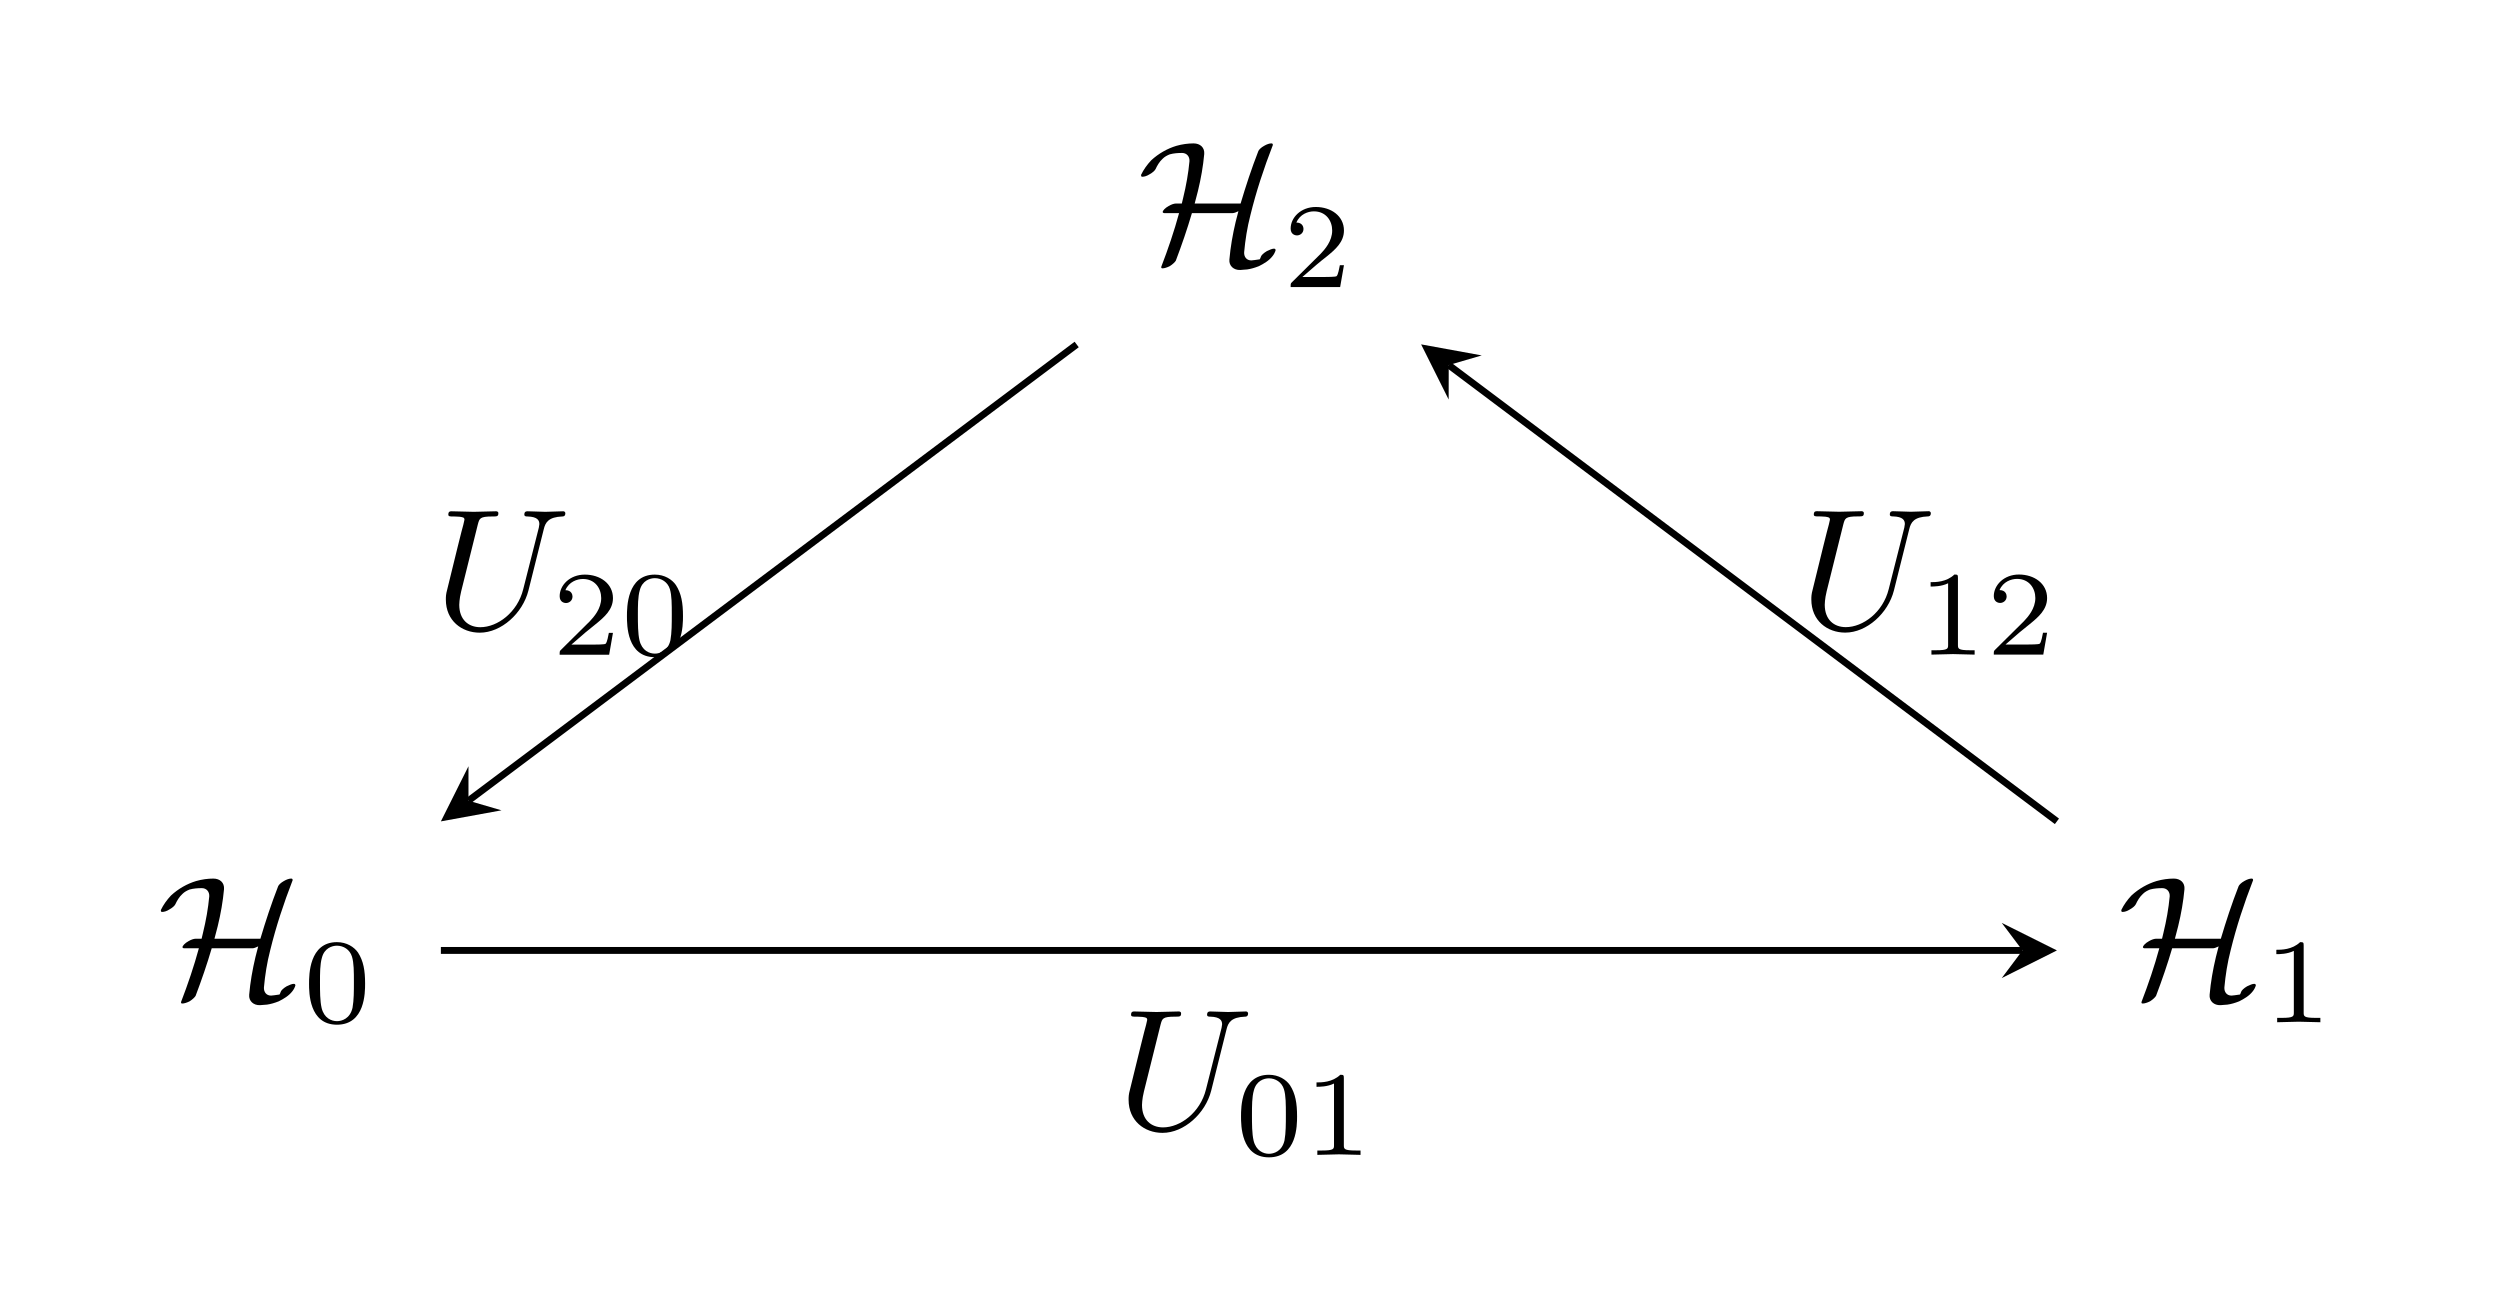
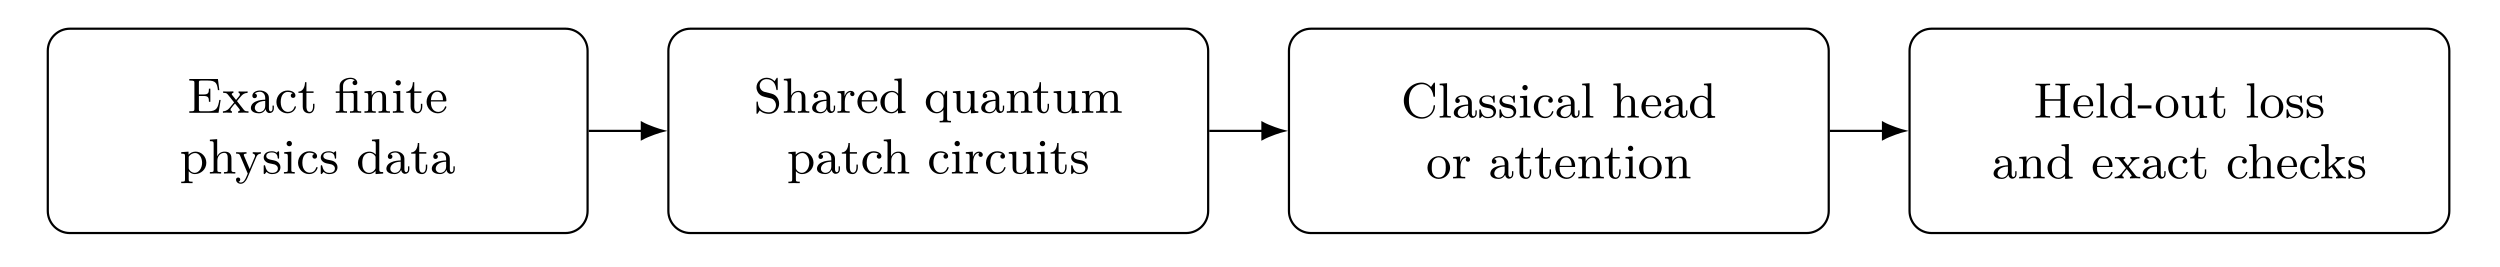
- <svg xmlns="http://www.w3.org/2000/svg" xmlns:xlink="http://www.w3.org/1999/xlink" width="142.872" height="75.096" viewBox="0 0 142.872 75.096">
+ <svg xmlns="http://www.w3.org/2000/svg" xmlns:xlink="http://www.w3.org/1999/xlink" width="443.475" height="47.212" viewBox="0 0 443.475 47.212">
  <defs>
    <g>
      <g id="glyph-0-0">
-         <path d="M 7.891 -0.625 C 7.891 -0.688 7.859 -0.719 7.797 -0.719 C 7.703 -0.719 7.547 -0.656 7.391 -0.578 C 7.203 -0.469 7.062 -0.328 7.047 -0.25 C 7.031 -0.203 7.016 -0.156 6.984 -0.109 C 6.719 -0.062 6.609 -0.062 6.5 -0.047 C 6.234 -0.047 6.078 -0.25 6.094 -0.516 C 6.156 -1.203 6.266 -1.922 6.453 -2.641 C 6.781 -3.984 7.219 -5.312 7.734 -6.641 C 7.734 -6.719 7.703 -6.734 7.641 -6.734 C 7.547 -6.734 7.391 -6.688 7.234 -6.594 C 7.062 -6.5 6.938 -6.375 6.906 -6.297 C 6.516 -5.297 6.188 -4.297 5.891 -3.297 L 3.266 -3.297 L 3.453 -4.016 C 3.625 -4.719 3.75 -5.438 3.812 -6.125 C 3.844 -6.5 3.578 -6.734 3.203 -6.734 C 2.891 -6.734 2.547 -6.688 2.219 -6.594 C 1.703 -6.438 1.203 -6.156 0.781 -5.766 C 0.547 -5.516 0.344 -5.234 0.203 -4.938 C 0.203 -4.844 0.219 -4.828 0.281 -4.828 C 0.391 -4.828 0.547 -4.875 0.688 -4.969 C 0.859 -5.062 0.984 -5.172 1.031 -5.266 C 1.125 -5.469 1.25 -5.688 1.438 -5.859 C 1.547 -5.969 1.688 -6.047 1.844 -6.109 C 2.078 -6.172 2.312 -6.188 2.547 -6.188 C 2.812 -6.188 2.984 -5.984 2.969 -5.719 C 2.906 -5.031 2.781 -4.328 2.609 -3.625 L 2.531 -3.297 L 2.188 -3.297 C 2.094 -3.297 1.938 -3.25 1.781 -3.156 C 1.578 -3.047 1.438 -2.891 1.438 -2.812 C 1.438 -2.781 1.484 -2.75 1.531 -2.75 L 2.375 -2.75 C 2.094 -1.719 1.75 -0.703 1.359 0.312 C 1.344 0.391 1.375 0.406 1.438 0.406 C 1.531 0.406 1.688 0.359 1.844 0.281 C 2.016 0.172 2.141 0.047 2.188 -0.031 C 2.531 -0.938 2.844 -1.844 3.109 -2.75 L 5.438 -2.75 C 5.516 -2.75 5.641 -2.797 5.766 -2.859 L 5.609 -2.25 C 5.438 -1.531 5.312 -0.812 5.25 -0.094 C 5.219 0.266 5.5 0.516 5.875 0.5 C 6 0.5 6.125 0.469 6.266 0.469 C 6.484 0.438 6.703 0.375 6.938 0.281 C 7.219 0.141 7.516 -0.031 7.719 -0.297 C 7.797 -0.391 7.859 -0.516 7.891 -0.625 Z M 7.891 -0.625 " />
-       </g>
-       <g id="glyph-1-0">
-         <path d="M 3.562 -2.203 C 3.562 -2.953 3.469 -3.5 3.156 -3.984 C 2.938 -4.297 2.516 -4.578 1.953 -4.578 C 0.359 -4.578 0.359 -2.688 0.359 -2.203 C 0.359 -1.703 0.359 0.141 1.953 0.141 C 3.562 0.141 3.562 -1.703 3.562 -2.203 Z M 2.922 -2.281 C 2.922 -1.781 2.922 -1.266 2.844 -0.828 C 2.703 -0.203 2.234 -0.062 1.953 -0.062 C 1.641 -0.062 1.219 -0.234 1.078 -0.812 C 0.984 -1.219 0.984 -1.781 0.984 -2.281 C 0.984 -2.797 0.984 -3.312 1.094 -3.688 C 1.234 -4.234 1.672 -4.375 1.953 -4.375 C 2.328 -4.375 2.688 -4.156 2.812 -3.75 C 2.922 -3.391 2.922 -2.891 2.922 -2.281 Z M 2.922 -2.281 " />
-       </g>
-       <g id="glyph-1-1">
-         <path d="M 3.266 0 L 3.266 -0.25 L 3 -0.25 C 2.312 -0.25 2.312 -0.344 2.312 -0.562 L 2.312 -4.375 C 2.312 -4.562 2.297 -4.578 2.109 -4.578 C 1.656 -4.141 1.031 -4.141 0.75 -4.141 L 0.75 -3.891 C 0.922 -3.891 1.375 -3.891 1.75 -4.078 L 1.75 -0.562 C 1.75 -0.344 1.75 -0.25 1.062 -0.25 L 0.797 -0.25 L 0.797 0 L 2.031 -0.031 Z M 3.266 0 " />
-       </g>
-       <g id="glyph-1-2">
-         <path d="M 3.484 -1.25 L 3.25 -1.25 C 3.219 -1.109 3.156 -0.703 3.062 -0.625 C 3.016 -0.578 2.484 -0.578 2.391 -0.578 L 1.109 -0.578 C 1.844 -1.219 2.078 -1.422 2.5 -1.75 C 3 -2.156 3.484 -2.578 3.484 -3.234 C 3.484 -4.062 2.75 -4.578 1.875 -4.578 C 1.016 -4.578 0.438 -3.969 0.438 -3.344 C 0.438 -2.984 0.734 -2.953 0.797 -2.953 C 0.969 -2.953 1.172 -3.078 1.172 -3.328 C 1.172 -3.438 1.109 -3.688 0.766 -3.688 C 0.969 -4.172 1.438 -4.328 1.766 -4.328 C 2.453 -4.328 2.812 -3.797 2.812 -3.234 C 2.812 -2.625 2.391 -2.156 2.156 -1.906 L 0.5 -0.266 C 0.438 -0.203 0.438 -0.188 0.438 0 L 3.266 0 Z M 3.484 -1.25 " />
-       </g>
-       <g id="glyph-2-0">
-         <path d="M 7.484 -6.609 C 7.484 -6.609 7.484 -6.719 7.359 -6.719 C 7.031 -6.719 6.688 -6.688 6.344 -6.688 C 6.016 -6.688 5.656 -6.719 5.328 -6.719 C 5.266 -6.719 5.141 -6.719 5.141 -6.531 C 5.141 -6.422 5.25 -6.422 5.328 -6.422 C 5.891 -6.406 6 -6.203 6 -5.984 C 6 -5.953 5.969 -5.812 5.969 -5.781 L 5.078 -2.266 C 4.75 -0.938 3.609 -0.094 2.625 -0.094 C 1.953 -0.094 1.422 -0.516 1.422 -1.375 C 1.422 -1.375 1.422 -1.703 1.531 -2.141 L 2.484 -5.969 C 2.578 -6.312 2.594 -6.422 3.312 -6.422 C 3.578 -6.422 3.656 -6.422 3.656 -6.609 C 3.656 -6.719 3.547 -6.719 3.516 -6.719 L 2.25 -6.688 L 0.984 -6.719 C 0.906 -6.719 0.797 -6.719 0.797 -6.531 C 0.797 -6.422 0.891 -6.422 1.078 -6.422 C 1.078 -6.422 1.281 -6.422 1.453 -6.406 C 1.625 -6.375 1.719 -6.375 1.719 -6.234 C 1.719 -6.188 1.609 -5.766 1.547 -5.547 L 1.328 -4.672 L 0.734 -2.25 C 0.656 -1.969 0.656 -1.828 0.656 -1.672 C 0.656 -0.469 1.562 0.219 2.594 0.219 C 3.828 0.219 5.047 -0.891 5.375 -2.188 L 6.25 -5.688 C 6.344 -6.094 6.531 -6.391 7.312 -6.422 C 7.359 -6.422 7.484 -6.422 7.484 -6.609 Z M 7.484 -6.609 " />
+         <path d="M 5.891 -2.281 L 5.656 -2.281 C 5.422 -0.906 5.203 -0.266 3.688 -0.266 L 2.453 -0.266 C 2.047 -0.266 2.031 -0.328 2.031 -0.641 L 2.031 -2.984 L 2.844 -2.984 C 3.703 -2.984 3.812 -2.703 3.812 -1.953 L 4.062 -1.953 L 4.062 -4.281 L 3.812 -4.281 C 3.812 -3.531 3.703 -3.25 2.844 -3.25 L 2.031 -3.25 L 2.031 -5.359 C 2.031 -5.656 2.047 -5.719 2.453 -5.719 L 3.641 -5.719 C 5.016 -5.719 5.266 -5.25 5.406 -4.016 L 5.656 -4.016 L 5.406 -6 L 0.328 -6 L 0.328 -5.719 L 0.531 -5.719 C 1.219 -5.719 1.234 -5.625 1.234 -5.297 L 1.234 -0.703 C 1.234 -0.375 1.219 -0.266 0.531 -0.266 L 0.328 -0.266 L 0.328 0 L 5.516 0 Z M 5.891 -2.281 " />
+       </g>
+       <g id="glyph-0-1">
+         <path d="M 4.656 0 L 4.656 -0.266 C 4.297 -0.266 4.031 -0.266 3.844 -0.516 L 2.688 -1.984 C 2.625 -2.062 2.625 -2.078 2.625 -2.078 C 2.625 -2.078 3.312 -2.938 3.391 -3 C 3.656 -3.297 3.953 -3.516 4.5 -3.531 L 4.5 -3.797 C 4.234 -3.766 4 -3.766 3.75 -3.766 C 3.406 -3.766 3.25 -3.766 2.906 -3.797 L 2.906 -3.531 C 3.031 -3.5 3.141 -3.438 3.141 -3.266 C 3.141 -3.125 3.062 -3.016 3.016 -2.969 L 2.453 -2.281 L 1.766 -3.141 C 1.703 -3.219 1.688 -3.25 1.688 -3.297 C 1.688 -3.406 1.781 -3.516 1.984 -3.531 L 1.984 -3.797 C 1.656 -3.781 1.422 -3.766 1.031 -3.766 C 1.031 -3.766 0.516 -3.766 0.172 -3.797 L 0.172 -3.531 C 0.781 -3.531 0.797 -3.5 1.203 -2.984 L 2.109 -1.844 L 1.25 -0.812 C 0.812 -0.297 0.312 -0.266 0.125 -0.266 L 0.125 0 C 0.375 -0.031 0.609 -0.031 0.875 -0.031 C 1.156 -0.031 1.438 -0.016 1.719 0 L 1.719 -0.266 C 1.5 -0.297 1.469 -0.453 1.469 -0.531 C 1.469 -0.562 1.469 -0.688 1.609 -0.844 C 1.812 -1.125 2.047 -1.391 2.266 -1.641 L 2.969 -0.766 C 3.125 -0.562 3.125 -0.547 3.125 -0.5 C 3.125 -0.391 3.047 -0.281 2.828 -0.266 L 2.828 0 C 3.203 -0.016 3.406 -0.031 3.797 -0.031 C 3.797 -0.031 4.312 -0.031 4.656 0 Z M 4.656 0 " />
+       </g>
+       <g id="glyph-0-2">
+         <path d="M 4.375 -0.781 L 4.375 -1.281 L 4.141 -1.281 L 4.141 -0.797 C 4.141 -0.703 4.141 -0.25 3.812 -0.25 C 3.5 -0.25 3.5 -0.672 3.5 -0.812 L 3.5 -2.359 C 3.5 -2.859 3.5 -3.156 3.109 -3.531 C 2.781 -3.812 2.359 -3.953 1.906 -3.953 C 1.172 -3.953 0.562 -3.578 0.562 -3.016 C 0.562 -2.734 0.734 -2.594 0.969 -2.594 C 1.203 -2.594 1.375 -2.766 1.375 -3 C 1.375 -3.375 0.984 -3.422 0.984 -3.422 C 1.219 -3.641 1.641 -3.734 1.891 -3.734 C 2.344 -3.734 2.844 -3.391 2.844 -2.625 L 2.844 -2.328 C 2.375 -2.312 1.703 -2.266 1.125 -1.984 C 0.484 -1.672 0.297 -1.219 0.297 -0.859 C 0.297 -0.141 1.141 0.094 1.734 0.094 C 2.469 0.094 2.797 -0.391 2.922 -0.641 C 2.969 -0.266 3.219 0.047 3.609 0.047 C 3.828 0.047 4.375 -0.078 4.375 -0.781 Z M 2.844 -1.25 C 2.844 -0.391 2.188 -0.125 1.797 -0.125 C 1.391 -0.125 1 -0.422 1 -0.859 C 1 -1.438 1.5 -2.062 2.844 -2.109 Z M 2.844 -1.25 " />
+       </g>
+       <g id="glyph-0-3">
+         <path d="M 3.766 -1.047 C 3.766 -1.156 3.672 -1.156 3.641 -1.156 C 3.547 -1.156 3.547 -1.141 3.484 -0.984 C 3.281 -0.375 2.797 -0.156 2.344 -0.156 C 1.781 -0.156 1.062 -0.609 1.062 -1.906 C 1.062 -3.281 1.766 -3.703 2.297 -3.703 C 2.406 -3.703 2.875 -3.688 3.203 -3.469 C 3.016 -3.422 2.844 -3.297 2.844 -3.047 C 2.844 -2.812 3.016 -2.641 3.25 -2.641 C 3.484 -2.641 3.672 -2.797 3.672 -3.062 C 3.672 -3.609 3.047 -3.953 2.281 -3.953 C 1.141 -3.953 0.297 -3 0.297 -1.906 C 0.297 -0.766 1.219 0.094 2.25 0.094 C 3.484 0.094 3.766 -0.969 3.766 -1.047 Z M 3.766 -1.047 " />
+       </g>
+       <g id="glyph-0-4">
+         <path d="M 3.016 -1.094 L 3.016 -1.594 L 2.766 -1.594 L 2.766 -1.125 C 2.766 -0.469 2.5 -0.156 2.172 -0.156 C 1.594 -0.156 1.594 -0.922 1.594 -1.078 L 1.594 -3.531 L 2.859 -3.531 L 2.859 -3.797 L 1.594 -3.797 L 1.594 -5.422 L 1.344 -5.422 C 1.328 -4.672 1.016 -3.766 0.172 -3.75 L 0.172 -3.531 L 0.938 -3.531 L 0.938 -1.094 C 0.938 -0.109 1.641 0.094 2.109 0.094 C 2.703 0.094 3.016 -0.469 3.016 -1.094 Z M 3.016 -1.094 " />
+       </g>
+       <g id="glyph-0-5">
+         <path d="M 4.766 0 L 4.766 -0.266 C 4.172 -0.266 4.078 -0.266 4.078 -0.672 L 4.078 -3.906 L 2.938 -3.828 C 2.797 -3.812 2.781 -3.812 2.781 -3.812 C 2.766 -3.797 2.734 -3.797 2.625 -3.797 L 1.547 -3.797 L 1.547 -4.766 C 1.547 -5.688 2.375 -6 2.875 -6 C 3.078 -6 3.406 -5.938 3.625 -5.734 C 3.281 -5.688 3.234 -5.422 3.234 -5.312 C 3.234 -5.047 3.453 -4.906 3.641 -4.906 C 3.891 -4.906 4.078 -5.062 4.078 -5.312 C 4.078 -5.812 3.594 -6.219 2.875 -6.219 C 2 -6.219 0.938 -5.734 0.938 -4.797 L 0.938 -3.797 L 0.25 -3.797 L 0.25 -3.531 L 0.938 -3.531 L 0.938 -0.672 C 0.938 -0.266 0.844 -0.266 0.266 -0.266 L 0.266 0 C 0.672 -0.016 0.844 -0.031 1.25 -0.031 C 1.672 -0.031 1.812 -0.016 2.25 0 L 2.25 -0.266 C 1.672 -0.266 1.562 -0.266 1.562 -0.672 L 1.562 -3.531 L 2.984 -3.531 C 3.406 -3.531 3.453 -3.406 3.453 -3.047 L 3.453 -0.672 C 3.453 -0.266 3.359 -0.266 2.781 -0.266 L 2.781 0 C 3.188 -0.016 3.359 -0.031 3.766 -0.031 C 4.172 -0.031 4.328 -0.016 4.766 0 Z M 4.766 0 " />
+       </g>
+       <g id="glyph-0-6">
+         <path d="M 4.828 0 L 4.828 -0.266 C 4.375 -0.266 4.156 -0.266 4.141 -0.547 L 4.141 -2.234 C 4.141 -2.969 4.141 -3.219 3.891 -3.531 C 3.688 -3.781 3.359 -3.891 2.922 -3.891 C 2.094 -3.891 1.719 -3.281 1.594 -3.047 L 1.594 -3.891 L 0.312 -3.797 L 0.312 -3.531 C 0.906 -3.531 0.984 -3.469 0.984 -3.031 L 0.984 -0.672 C 0.984 -0.266 0.891 -0.266 0.312 -0.266 L 0.312 0 C 0.719 -0.016 0.891 -0.031 1.312 -0.031 C 1.734 -0.031 1.844 -0.016 2.312 0 L 2.312 -0.266 C 1.734 -0.266 1.641 -0.266 1.641 -0.672 L 1.641 -2.281 C 1.641 -3.219 2.297 -3.672 2.859 -3.672 C 3.375 -3.672 3.484 -3.25 3.484 -2.719 L 3.484 -0.672 C 3.484 -0.266 3.391 -0.266 2.812 -0.266 L 2.812 0 C 3.219 -0.016 3.391 -0.031 3.812 -0.031 C 4.234 -0.031 4.359 -0.016 4.828 0 Z M 4.828 0 " />
+       </g>
+       <g id="glyph-0-7">
+         <path d="M 2.234 0 L 2.234 -0.266 C 1.656 -0.266 1.625 -0.312 1.625 -0.656 L 1.625 -3.891 L 0.359 -3.797 L 0.359 -3.531 C 0.922 -3.531 1 -3.469 1 -3.047 L 1 -0.672 C 1 -0.266 0.906 -0.266 0.312 -0.266 L 0.312 0 C 0.719 -0.016 0.906 -0.031 1.281 -0.031 C 1.422 -0.031 1.797 -0.031 2.234 0 Z M 1.734 -5.312 C 1.734 -5.578 1.531 -5.797 1.266 -5.797 C 1 -5.797 0.781 -5.578 0.781 -5.312 C 0.781 -5.047 1 -4.844 1.266 -4.844 C 1.531 -4.844 1.734 -5.047 1.734 -5.312 Z M 1.734 -5.312 " />
+       </g>
+       <g id="glyph-0-8">
+         <path d="M 3.766 -1.047 C 3.766 -1.109 3.719 -1.156 3.641 -1.156 C 3.547 -1.156 3.531 -1.094 3.516 -1.062 C 3.219 -0.172 2.438 -0.156 2.297 -0.156 C 1.875 -0.156 1.516 -0.391 1.312 -0.688 C 1.016 -1.125 1.016 -1.641 1.016 -2.016 L 3.531 -2.016 C 3.719 -2.016 3.766 -2.016 3.766 -2.203 C 3.766 -3.109 3.266 -3.953 2.141 -3.953 C 1.078 -3.953 0.25 -3.031 0.25 -1.938 C 0.25 -0.781 1.188 0.094 2.25 0.094 C 3.328 0.094 3.766 -0.844 3.766 -1.047 Z M 3.156 -2.234 L 1.016 -2.234 C 1.094 -3.594 1.891 -3.734 2.141 -3.734 C 2.625 -3.734 3.156 -3.359 3.156 -2.234 Z M 3.156 -2.234 " />
+       </g>
+       <g id="glyph-0-9">
+         <path d="M 4.719 -1.906 C 4.719 -3.016 3.859 -3.891 2.812 -3.891 C 2.344 -3.891 1.906 -3.703 1.562 -3.344 L 1.562 -3.891 L 0.266 -3.797 L 0.266 -3.531 C 0.891 -3.531 0.938 -3.469 0.938 -3.094 L 0.938 1.031 C 0.938 1.438 0.844 1.438 0.266 1.438 L 0.266 1.703 C 0.672 1.688 0.844 1.688 1.266 1.688 C 1.688 1.688 1.812 1.688 2.281 1.703 L 2.281 1.438 C 1.688 1.438 1.594 1.438 1.594 1.031 L 1.594 -0.422 C 1.828 -0.188 2.125 0.094 2.703 0.094 C 3.75 0.094 4.719 -0.75 4.719 -1.906 Z M 3.969 -1.906 C 3.969 -0.906 3.359 -0.125 2.656 -0.125 C 2.25 -0.125 1.922 -0.359 1.703 -0.656 C 1.594 -0.844 1.594 -0.859 1.594 -1.016 L 1.594 -2.969 C 1.891 -3.469 2.375 -3.641 2.75 -3.641 C 3.438 -3.641 3.969 -2.859 3.969 -1.906 Z M 3.969 -1.906 " />
+       </g>
+       <g id="glyph-0-10">
+         <path d="M 4.828 0 L 4.828 -0.266 C 4.375 -0.266 4.156 -0.266 4.141 -0.547 L 4.141 -2.234 C 4.141 -2.969 4.141 -3.219 3.891 -3.531 C 3.688 -3.781 3.359 -3.891 2.922 -3.891 C 2.328 -3.891 1.891 -3.594 1.625 -3.094 L 1.609 -3.094 L 1.609 -6.109 L 0.312 -6.016 L 0.312 -5.75 C 0.906 -5.75 0.984 -5.688 0.984 -5.25 L 0.984 -0.672 C 0.984 -0.266 0.891 -0.266 0.312 -0.266 L 0.312 0 C 0.719 -0.016 0.891 -0.031 1.312 -0.031 C 1.734 -0.031 1.844 -0.016 2.312 0 L 2.312 -0.266 C 1.734 -0.266 1.641 -0.266 1.641 -0.672 L 1.641 -2.281 C 1.641 -3.219 2.297 -3.672 2.859 -3.672 C 3.375 -3.672 3.484 -3.25 3.484 -2.719 L 3.484 -0.672 C 3.484 -0.266 3.391 -0.266 2.812 -0.266 L 2.812 0 C 3.219 -0.016 3.391 -0.031 3.812 -0.031 C 4.234 -0.031 4.359 -0.016 4.828 0 Z M 4.828 0 " />
+       </g>
+       <g id="glyph-0-11">
+         <path d="M 4.578 -3.531 L 4.578 -3.797 C 4.297 -3.766 4.031 -3.766 3.906 -3.766 C 3.672 -3.766 3.391 -3.781 3.141 -3.797 L 3.141 -3.531 C 3.547 -3.5 3.547 -3.188 3.547 -3.156 C 3.547 -3.062 3.516 -2.969 3.484 -2.906 L 2.594 -0.797 L 1.609 -3.109 C 1.547 -3.234 1.547 -3.297 1.547 -3.297 C 1.547 -3.531 1.844 -3.531 2.031 -3.531 L 2.031 -3.797 L 1.062 -3.766 C 1.031 -3.766 0.531 -3.766 0.188 -3.797 L 0.188 -3.531 C 0.578 -3.531 0.75 -3.5 0.859 -3.266 L 2.25 0 L 2.031 0.516 C 1.828 0.984 1.578 1.594 1 1.594 C 0.781 1.594 0.641 1.469 0.609 1.453 C 0.672 1.438 0.922 1.375 0.922 1.078 C 0.922 0.844 0.766 0.703 0.562 0.703 C 0.328 0.703 0.172 0.844 0.172 1.078 C 0.172 1.484 0.547 1.812 1 1.812 C 1.578 1.812 1.953 1.297 2.172 0.812 L 3.766 -2.922 C 3.859 -3.141 4.016 -3.5 4.578 -3.531 Z M 4.578 -3.531 " />
+       </g>
+       <g id="glyph-0-12">
+         <path d="M 3.266 -1.125 C 3.266 -1.531 3.078 -1.766 2.891 -1.969 C 2.594 -2.25 2.281 -2.312 1.625 -2.438 C 1.391 -2.484 0.75 -2.594 0.75 -3.109 C 0.75 -3.391 0.953 -3.75 1.75 -3.75 C 2.703 -3.75 2.766 -3.016 2.781 -2.797 C 2.797 -2.703 2.797 -2.641 2.906 -2.641 C 3.031 -2.641 3.031 -2.703 3.031 -2.875 L 3.031 -3.719 C 3.031 -3.875 3.031 -3.953 2.922 -3.953 C 2.875 -3.953 2.859 -3.953 2.75 -3.844 C 2.734 -3.828 2.656 -3.75 2.594 -3.703 C 2.328 -3.891 2.047 -3.953 1.75 -3.953 C 0.594 -3.953 0.297 -3.297 0.297 -2.859 C 0.297 -2.578 0.422 -2.344 0.625 -2.156 C 0.922 -1.875 1.266 -1.812 1.703 -1.734 C 2.156 -1.641 2.312 -1.625 2.5 -1.469 C 2.594 -1.406 2.812 -1.234 2.812 -0.906 C 2.812 -0.125 1.922 -0.125 1.797 -0.125 C 0.906 -0.125 0.672 -0.875 0.562 -1.344 C 0.531 -1.438 0.531 -1.484 0.422 -1.484 C 0.297 -1.484 0.297 -1.422 0.297 -1.266 L 0.297 -0.125 C 0.297 0.016 0.297 0.094 0.406 0.094 C 0.453 0.094 0.469 0.094 0.625 -0.078 C 0.656 -0.125 0.766 -0.25 0.797 -0.297 C 1.172 0.078 1.578 0.094 1.797 0.094 C 2.875 0.094 3.266 -0.531 3.266 -1.125 Z M 3.266 -1.125 " />
+       </g>
+       <g id="glyph-0-13">
+         <path d="M 4.766 0 L 4.766 -0.266 C 4.156 -0.266 4.078 -0.328 4.078 -0.766 L 4.078 -6.109 L 2.781 -6.016 L 2.781 -5.75 C 3.375 -5.75 3.453 -5.688 3.453 -5.25 L 3.453 -3.375 C 3.406 -3.422 3.016 -3.891 2.328 -3.891 C 1.25 -3.891 0.297 -3.031 0.297 -1.891 C 0.297 -0.797 1.188 0.094 2.234 0.094 C 2.875 0.094 3.266 -0.281 3.422 -0.469 L 3.422 0.094 Z M 3.422 -1.062 C 3.422 -0.906 3.422 -0.875 3.297 -0.688 C 3.016 -0.297 2.625 -0.125 2.266 -0.125 C 1.891 -0.125 1.531 -0.328 1.297 -0.703 C 1.078 -1.078 1.062 -1.609 1.062 -1.891 C 1.062 -2.297 1.109 -2.766 1.344 -3.125 C 1.531 -3.406 1.891 -3.672 2.359 -3.672 C 2.734 -3.672 3.078 -3.484 3.328 -3.156 C 3.422 -3.016 3.422 -3 3.422 -2.844 Z M 3.422 -1.062 " />
+       </g>
+       <g id="glyph-0-14">
+         <path d="M 4.516 -1.625 C 4.516 -2.125 4.328 -2.516 4.125 -2.781 C 3.75 -3.266 3.344 -3.359 2.781 -3.5 L 2 -3.688 C 1.297 -3.859 1.062 -4.422 1.062 -4.812 C 1.062 -5.406 1.547 -5.969 2.281 -5.969 C 3.422 -5.969 3.875 -5.125 4 -4.234 C 4.031 -4.062 4.031 -4.016 4.141 -4.016 C 4.266 -4.016 4.266 -4.078 4.266 -4.266 L 4.266 -5.969 C 4.266 -6.141 4.266 -6.219 4.156 -6.219 C 4.094 -6.219 4.094 -6.203 4.031 -6.094 C 3.906 -5.938 4 -6.047 3.703 -5.594 C 3.562 -5.766 3.109 -6.219 2.281 -6.219 C 1.25 -6.219 0.5 -5.406 0.5 -4.516 C 0.5 -3.828 0.922 -3.406 0.953 -3.359 C 1.359 -2.969 1.516 -2.922 2.562 -2.672 C 3.281 -2.516 3.359 -2.5 3.641 -2.188 C 3.641 -2.188 3.953 -1.859 3.953 -1.344 C 3.953 -0.734 3.531 -0.078 2.719 -0.078 C 2.047 -0.078 0.812 -0.359 0.75 -1.812 C 0.734 -1.953 0.734 -2 0.625 -2 C 0.5 -2 0.5 -1.938 0.5 -1.75 L 0.5 -0.047 C 0.5 0.125 0.5 0.188 0.609 0.188 C 0.672 0.188 0.672 0.188 0.734 0.078 C 0.859 -0.078 0.766 0.031 1.062 -0.422 C 1.609 0.109 2.297 0.188 2.734 0.188 C 3.812 0.188 4.516 -0.688 4.516 -1.625 Z M 4.516 -1.625 " />
+       </g>
+       <g id="glyph-0-15">
+         <path d="M 3.281 -3.344 C 3.281 -3.625 3.016 -3.891 2.625 -3.891 C 2.094 -3.891 1.734 -3.531 1.531 -2.984 L 1.516 -2.984 L 1.516 -3.891 L 0.266 -3.797 L 0.266 -3.531 C 0.859 -3.531 0.938 -3.469 0.938 -3.031 L 0.938 -0.672 C 0.938 -0.266 0.844 -0.266 0.266 -0.266 L 0.266 0 C 0.734 -0.016 0.844 -0.031 1.297 -0.031 L 2.422 0 L 2.422 -0.266 L 2.234 -0.266 C 1.594 -0.266 1.562 -0.375 1.562 -0.703 L 1.562 -2.016 C 1.562 -2.375 1.672 -3.672 2.672 -3.672 C 2.656 -3.656 2.516 -3.547 2.516 -3.344 C 2.516 -3.109 2.703 -2.953 2.906 -2.953 C 3.078 -2.953 3.281 -3.078 3.281 -3.344 Z M 3.281 -3.344 " />
+       </g>
+       <g id="glyph-0-16">
+         <path d="M 4.766 1.703 L 4.766 1.438 C 4.172 1.438 4.078 1.438 4.078 1.031 L 4.078 -3.891 L 3.859 -3.891 L 3.531 -3.125 C 3.109 -3.812 2.609 -3.891 2.297 -3.891 C 1.266 -3.891 0.297 -3.047 0.297 -1.891 C 0.297 -0.781 1.203 0.094 2.234 0.094 C 2.594 0.094 3.047 -0.031 3.422 -0.516 L 3.422 1.031 C 3.422 1.438 3.328 1.438 2.75 1.438 L 2.75 1.703 C 3.156 1.688 3.328 1.688 3.75 1.688 C 4.172 1.688 4.297 1.688 4.766 1.703 Z M 3.453 -1.219 C 3.453 -1.062 3.453 -1.016 3.328 -0.781 C 3.109 -0.406 2.734 -0.125 2.266 -0.125 C 1.609 -0.125 1.062 -0.906 1.062 -1.891 C 1.062 -2.922 1.688 -3.641 2.359 -3.641 C 3.047 -3.641 3.453 -2.922 3.453 -2.438 Z M 3.453 -1.219 " />
+       </g>
+       <g id="glyph-0-17">
+         <path d="M 4.828 0 L 4.828 -0.266 C 4.219 -0.266 4.141 -0.328 4.141 -0.766 L 4.141 -3.891 L 2.812 -3.797 L 2.812 -3.531 C 3.406 -3.531 3.484 -3.469 3.484 -3.031 L 3.484 -1.469 C 3.484 -0.688 3.047 -0.125 2.422 -0.125 C 1.688 -0.125 1.641 -0.5 1.641 -0.984 L 1.641 -3.891 L 0.312 -3.797 L 0.312 -3.531 C 0.984 -3.531 0.984 -3.5 0.984 -2.719 L 0.984 -1.391 C 0.984 -0.812 0.984 -0.453 1.391 -0.141 C 1.641 0.031 2.016 0.094 2.359 0.094 C 2.812 0.094 3.25 -0.109 3.5 -0.641 L 3.516 -0.641 L 3.516 0.094 Z M 4.828 0 " />
+       </g>
+       <g id="glyph-0-18">
+         <path d="M 7.344 0 L 7.344 -0.266 C 6.891 -0.266 6.672 -0.266 6.656 -0.547 L 6.656 -2.234 C 6.656 -3 6.656 -3.25 6.375 -3.578 C 6.188 -3.797 5.828 -3.891 5.422 -3.891 C 4.797 -3.891 4.359 -3.531 4.109 -3.062 C 4.016 -3.578 3.656 -3.891 2.922 -3.891 C 2.219 -3.891 1.781 -3.438 1.594 -3.031 L 1.594 -3.891 L 0.312 -3.797 L 0.312 -3.531 C 0.906 -3.531 0.984 -3.469 0.984 -3.031 L 0.984 -0.672 C 0.984 -0.266 0.891 -0.266 0.312 -0.266 L 0.312 0 C 0.719 -0.016 0.891 -0.031 1.312 -0.031 C 1.734 -0.031 1.844 -0.016 2.312 0 L 2.312 -0.266 C 1.734 -0.266 1.641 -0.266 1.641 -0.672 L 1.641 -2.281 C 1.641 -3.234 2.328 -3.672 2.859 -3.672 C 3.344 -3.672 3.5 -3.328 3.5 -2.719 L 3.5 -0.672 C 3.5 -0.266 3.406 -0.266 2.812 -0.266 L 2.812 0 C 3.234 -0.016 3.406 -0.031 3.828 -0.031 C 4.25 -0.031 4.359 -0.016 4.828 0 L 4.828 -0.266 C 4.25 -0.266 4.156 -0.266 4.156 -0.672 L 4.156 -2.281 C 4.156 -3.234 4.844 -3.672 5.359 -3.672 C 5.844 -3.672 6.016 -3.328 6.016 -2.719 L 6.016 -0.672 C 6.016 -0.266 5.906 -0.266 5.328 -0.266 L 5.328 0 C 5.75 -0.016 5.906 -0.031 6.344 -0.031 C 6.766 -0.031 6.875 -0.016 7.344 0 Z M 7.344 0 " />
+       </g>
+       <g id="glyph-0-19">
+         <path d="M 6.031 -2.047 C 6.031 -2.125 6.031 -2.219 5.906 -2.219 C 5.797 -2.219 5.797 -2.156 5.781 -2.078 C 5.703 -0.734 4.656 -0.078 3.75 -0.078 C 3 -0.078 1.406 -0.547 1.406 -3.016 C 1.406 -5.469 3 -5.938 3.734 -5.938 C 4.609 -5.938 5.531 -5.281 5.75 -3.844 C 5.766 -3.734 5.766 -3.688 5.891 -3.688 C 6.031 -3.688 6.031 -3.734 6.031 -3.922 L 6.031 -5.984 C 6.031 -6.141 6.031 -6.219 5.922 -6.219 C 5.859 -6.219 5.828 -6.188 5.781 -6.109 L 5.328 -5.453 C 5.047 -5.719 4.547 -6.219 3.656 -6.219 C 1.953 -6.219 0.5 -4.797 0.5 -3.016 C 0.5 -1.203 1.969 0.188 3.656 0.188 C 5.125 0.188 6.031 -1.016 6.031 -2.047 Z M 6.031 -2.047 " />
+       </g>
+       <g id="glyph-0-20">
+         <path d="M 2.297 0 L 2.297 -0.266 C 1.719 -0.266 1.625 -0.266 1.625 -0.672 L 1.625 -6.109 L 0.312 -6.016 L 0.312 -5.75 C 0.922 -5.75 1 -5.688 1 -5.25 L 1 -0.672 C 1 -0.266 0.906 -0.266 0.312 -0.266 L 0.312 0 C 0.734 -0.016 0.906 -0.031 1.297 -0.031 C 1.719 -0.031 1.875 -0.016 2.297 0 Z M 2.297 0 " />
+       </g>
+       <g id="glyph-0-21">
+         <path d="M 4.266 -1.875 C 4.266 -3.031 3.344 -3.953 2.266 -3.953 C 1.141 -3.953 0.25 -3 0.25 -1.875 C 0.25 -0.781 1.172 0.094 2.25 0.094 C 3.375 0.094 4.266 -0.797 4.266 -1.875 Z M 3.5 -1.953 C 3.5 -1.625 3.5 -1.125 3.281 -0.734 C 3.047 -0.328 2.641 -0.156 2.266 -0.156 C 1.828 -0.156 1.453 -0.375 1.25 -0.719 C 1.016 -1.078 1.016 -1.547 1.016 -1.953 C 1.016 -2.281 1.016 -2.781 1.234 -3.141 C 1.5 -3.594 1.938 -3.734 2.25 -3.734 C 2.766 -3.734 3.125 -3.453 3.297 -3.141 C 3.5 -2.781 3.5 -2.328 3.5 -1.953 Z M 3.5 -1.953 " />
+       </g>
+       <g id="glyph-0-22">
+         <path d="M 6.453 0 L 6.453 -0.266 L 6.25 -0.266 C 5.562 -0.266 5.547 -0.375 5.547 -0.703 L 5.547 -5.328 C 5.547 -5.656 5.562 -5.75 6.25 -5.75 L 6.453 -5.75 L 6.453 -6.016 C 6.047 -6 5.562 -6 5.156 -6 C 4.75 -6 4.25 -6 3.859 -6.016 L 3.859 -5.75 L 4.062 -5.75 C 4.734 -5.75 4.766 -5.656 4.766 -5.328 L 4.766 -3.266 L 2.031 -3.266 L 2.031 -5.328 C 2.031 -5.656 2.047 -5.75 2.719 -5.75 L 2.922 -5.75 L 2.922 -6.016 C 2.531 -6 2.031 -6 1.625 -6 C 1.219 -6 0.734 -6 0.328 -6.016 L 0.328 -5.75 L 0.531 -5.75 C 1.219 -5.75 1.234 -5.656 1.234 -5.328 L 1.234 -0.703 C 1.234 -0.375 1.219 -0.266 0.531 -0.266 L 0.328 -0.266 L 0.328 0 C 0.734 -0.031 1.219 -0.031 1.625 -0.031 C 2.031 -0.031 2.531 -0.031 2.922 0 L 2.922 -0.266 L 2.719 -0.266 C 2.047 -0.266 2.031 -0.375 2.031 -0.703 L 2.031 -3 L 4.766 -3 L 4.766 -0.703 C 4.766 -0.375 4.734 -0.266 4.062 -0.266 L 3.859 -0.266 L 3.859 0 C 4.25 -0.031 4.75 -0.031 5.156 -0.031 C 5.562 -0.031 6.047 -0.031 6.453 0 Z M 6.453 0 " />
+       </g>
+       <g id="glyph-0-23">
+         <path d="M 2.516 -1.625 L 2.516 -2.172 L 0.094 -2.172 L 0.094 -1.625 Z M 2.516 -1.625 " />
+       </g>
+       <g id="glyph-0-24">
+         <path d="M 4.625 0 L 4.625 -0.266 C 4.328 -0.266 4.109 -0.281 3.797 -0.703 L 2.547 -2.406 C 3.406 -3.156 3.812 -3.5 4.422 -3.531 L 4.422 -3.797 C 4.109 -3.766 4.094 -3.766 3.766 -3.766 L 2.797 -3.797 L 2.797 -3.531 C 2.922 -3.516 3.031 -3.453 3.031 -3.312 C 3.031 -3.141 2.891 -3.031 2.812 -2.969 L 1.562 -1.906 L 1.562 -6.109 L 0.266 -6.016 L 0.266 -5.75 C 0.859 -5.75 0.938 -5.688 0.938 -5.25 L 0.938 -0.672 C 0.938 -0.266 0.844 -0.266 0.266 -0.266 L 0.266 0 L 1.25 -0.031 L 2.219 0 L 2.219 -0.266 C 1.641 -0.266 1.547 -0.266 1.547 -0.672 L 1.547 -1.562 L 2.109 -2.047 L 2.969 -0.891 C 3.109 -0.703 3.172 -0.594 3.172 -0.469 C 3.172 -0.375 3.141 -0.266 2.875 -0.266 L 2.875 0 L 3.828 -0.031 C 4.078 -0.031 4.359 -0.031 4.625 0 Z M 4.625 0 " />
      </g>
    </g>
+     <clipPath id="clip-0">
+       <path clip-rule="nonzero" d="M 3.383 0 L 110 0 L 110 46.438 L 3.383 46.438 Z M 3.383 0 " />
+     </clipPath>
+     <clipPath id="clip-1">
+       <path clip-rule="nonzero" d="M 113 0 L 220 0 L 220 46.438 L 113 46.438 Z M 113 0 " />
+     </clipPath>
+     <clipPath id="clip-2">
+       <path clip-rule="nonzero" d="M 223 0 L 330 0 L 330 46.438 L 223 46.438 Z M 223 0 " />
+     </clipPath>
+     <clipPath id="clip-3">
+       <path clip-rule="nonzero" d="M 333 0 L 439.578 0 L 439.578 46.438 L 333 46.438 Z M 333 0 " />
+     </clipPath>
  </defs>
-   <g fill="rgb(0%, 0%, 0%)" fill-opacity="1">
-     <use xlink:href="#glyph-0-0" x="8.99" y="56.944" />
-   </g>
-   <g fill="rgb(0%, 0%, 0%)" fill-opacity="1">
-     <use xlink:href="#glyph-1-0" x="17.303" y="58.42" />
-   </g>
-   <g fill="rgb(0%, 0%, 0%)" fill-opacity="1">
-     <use xlink:href="#glyph-0-0" x="121.027" y="56.944" />
-   </g>
-   <g fill="rgb(0%, 0%, 0%)" fill-opacity="1">
-     <use xlink:href="#glyph-1-1" x="129.34" y="58.42" />
-   </g>
-   <g fill="rgb(0%, 0%, 0%)" fill-opacity="1">
-     <use xlink:href="#glyph-0-0" x="65.008" y="14.929" />
-   </g>
-   <g fill="rgb(0%, 0%, 0%)" fill-opacity="1">
-     <use xlink:href="#glyph-1-2" x="73.321" y="16.407" />
-   </g>
-   <path fill="none" stroke-width="0.399" stroke-linecap="butt" stroke-linejoin="miter" stroke="rgb(0%, 0%, 0%)" stroke-opacity="1" stroke-miterlimit="10" d="M 9.96 0.002 L 101.434 0.002 " transform="matrix(0.988105, 0, 0, -0.988105, 15.35411, 54.31812)" />
-   <path fill-rule="nonzero" fill="rgb(0%, 0%, 0%)" fill-opacity="1" d="M 117.551 54.316 L 114.398 52.742 L 115.582 54.316 L 114.398 55.895 " />
-   <g fill="rgb(0%, 0%, 0%)" fill-opacity="1">
-     <use xlink:href="#glyph-2-0" x="63.842" y="64.523" />
-   </g>
-   <g fill="rgb(0%, 0%, 0%)" fill-opacity="1">
-     <use xlink:href="#glyph-1-0" x="70.564" y="66" />
-     <use xlink:href="#glyph-1-1" x="74.487" y="66" />
-   </g>
-   <path fill="none" stroke-width="0.399" stroke-linecap="butt" stroke-linejoin="miter" stroke="rgb(0%, 0%, 0%)" stroke-opacity="1" stroke-miterlimit="10" d="M 103.427 7.469 L 68.251 33.858 " transform="matrix(0.988105, 0, 0, -0.988105, 15.35411, 54.31812)" />
-   <path fill-rule="nonzero" fill="rgb(0%, 0%, 0%)" fill-opacity="1" d="M 81.215 19.68 L 82.789 22.832 L 82.793 20.863 L 84.68 20.312 " />
-   <g fill="rgb(0%, 0%, 0%)" fill-opacity="1">
-     <use xlink:href="#glyph-2-0" x="102.86" y="35.934" />
-   </g>
-   <g fill="rgb(0%, 0%, 0%)" fill-opacity="1">
-     <use xlink:href="#glyph-1-1" x="109.582" y="37.411" />
-     <use xlink:href="#glyph-1-2" x="113.505" y="37.411" />
-   </g>
-   <path fill="none" stroke-width="0.399" stroke-linecap="butt" stroke-linejoin="miter" stroke="rgb(0%, 0%, 0%)" stroke-opacity="1" stroke-miterlimit="10" d="M 46.733 35.048 L 11.557 8.663 " transform="matrix(0.988105, 0, 0, -0.988105, 15.35411, 54.31812)" />
-   <path fill-rule="nonzero" fill="rgb(0%, 0%, 0%)" fill-opacity="1" d="M 25.195 46.941 L 28.66 46.309 L 26.773 45.758 L 26.773 43.789 " />
-   <g fill="rgb(0%, 0%, 0%)" fill-opacity="1">
-     <use xlink:href="#glyph-2-0" x="24.824" y="35.938" />
-   </g>
-   <g fill="rgb(0%, 0%, 0%)" fill-opacity="1">
-     <use xlink:href="#glyph-1-2" x="31.546" y="37.416" />
-     <use xlink:href="#glyph-1-0" x="35.47" y="37.416" />
-   </g>
+   <g clip-path="url(#clip-0)">
+     <path fill="none" stroke-width="0.399" stroke-linecap="butt" stroke-linejoin="miter" stroke="rgb(0%, 0%, 0%)" stroke-opacity="1" stroke-miterlimit="10" d="M 44.689 18.427 L -44.692 18.427 C -46.892 18.427 -48.675 16.64 -48.675 14.44 L -48.675 -14.44 C -48.675 -16.641 -46.892 -18.424 -44.692 -18.424 L 44.689 -18.424 C 46.89 -18.424 48.677 -16.641 48.677 -14.44 L 48.677 14.44 C 48.677 16.64 46.89 18.427 44.689 18.427 Z M 44.689 18.427 " transform="matrix(0.983583, 0, 0, -0.983583, 56.35288, 23.21847)" />
+   </g>
+   <g fill="rgb(0%, 0%, 0%)" fill-opacity="1">
+     <use xlink:href="#glyph-0-0" x="33.251" y="20.009" />
+     <use xlink:href="#glyph-0-1" x="39.42" y="20.009" />
+     <use xlink:href="#glyph-0-2" x="44.203" y="20.009" />
+     <use xlink:href="#glyph-0-3" x="48.735" y="20.009" />
+     <use xlink:href="#glyph-0-4" x="52.764" y="20.009" />
+   </g>
+   <g fill="rgb(0%, 0%, 0%)" fill-opacity="1">
+     <use xlink:href="#glyph-0-5" x="59.305" y="20.009" />
+     <use xlink:href="#glyph-0-6" x="64.341" y="20.009" />
+     <use xlink:href="#glyph-0-7" x="69.377" y="20.009" />
+     <use xlink:href="#glyph-0-4" x="71.895" y="20.009" />
+     <use xlink:href="#glyph-0-8" x="75.42" y="20.009" />
+   </g>
+   <g fill="rgb(0%, 0%, 0%)" fill-opacity="1">
+     <use xlink:href="#glyph-0-9" x="31.88" y="30.788" />
+     <use xlink:href="#glyph-0-10" x="36.916" y="30.788" />
+   </g>
+   <g fill="rgb(0%, 0%, 0%)" fill-opacity="1">
+     <use xlink:href="#glyph-0-11" x="41.696" y="30.788" />
+     <use xlink:href="#glyph-0-12" x="46.48" y="30.788" />
+     <use xlink:href="#glyph-0-7" x="50.055" y="30.788" />
+     <use xlink:href="#glyph-0-3" x="52.573" y="30.788" />
+     <use xlink:href="#glyph-0-12" x="56.601" y="30.788" />
+   </g>
+   <g fill="rgb(0%, 0%, 0%)" fill-opacity="1">
+     <use xlink:href="#glyph-0-13" x="63.202" y="30.788" />
+     <use xlink:href="#glyph-0-2" x="68.238" y="30.788" />
+     <use xlink:href="#glyph-0-4" x="72.77" y="30.788" />
+     <use xlink:href="#glyph-0-2" x="76.295" y="30.788" />
+   </g>
+   <g clip-path="url(#clip-1)">
+     <path fill="none" stroke-width="0.399" stroke-linecap="butt" stroke-linejoin="miter" stroke="rgb(0%, 0%, 0%)" stroke-opacity="1" stroke-miterlimit="10" d="M 156.613 18.427 L 67.231 18.427 C 65.031 18.427 63.248 16.64 63.248 14.44 L 63.248 -14.44 C 63.248 -16.641 65.031 -18.424 67.231 -18.424 L 156.613 -18.424 C 158.813 -18.424 160.6 -16.641 160.6 -14.44 L 160.6 14.44 C 160.6 16.64 158.813 18.427 156.613 18.427 Z M 156.613 18.427 " transform="matrix(0.983583, 0, 0, -0.983583, 56.35288, 23.21847)" />
+   </g>
+   <g fill="rgb(0%, 0%, 0%)" fill-opacity="1">
+     <use xlink:href="#glyph-0-14" x="133.694" y="20.009" />
+     <use xlink:href="#glyph-0-10" x="138.73" y="20.009" />
+     <use xlink:href="#glyph-0-2" x="143.766" y="20.009" />
+     <use xlink:href="#glyph-0-15" x="148.298" y="20.009" />
+     <use xlink:href="#glyph-0-8" x="151.843" y="20.009" />
+     <use xlink:href="#glyph-0-13" x="155.875" y="20.009" />
+   </g>
+   <g fill="rgb(0%, 0%, 0%)" fill-opacity="1">
+     <use xlink:href="#glyph-0-16" x="163.927" y="20.009" />
+   </g>
+   <g fill="rgb(0%, 0%, 0%)" fill-opacity="1">
+     <use xlink:href="#glyph-0-17" x="168.719" y="20.009" />
+     <use xlink:href="#glyph-0-2" x="173.755" y="20.009" />
+     <use xlink:href="#glyph-0-6" x="178.287" y="20.009" />
+   </g>
+   <g fill="rgb(0%, 0%, 0%)" fill-opacity="1">
+     <use xlink:href="#glyph-0-4" x="183.067" y="20.009" />
+     <use xlink:href="#glyph-0-17" x="186.592" y="20.009" />
+     <use xlink:href="#glyph-0-18" x="191.628" y="20.009" />
+   </g>
+   <g fill="rgb(0%, 0%, 0%)" fill-opacity="1">
+     <use xlink:href="#glyph-0-9" x="139.588" y="30.788" />
+     <use xlink:href="#glyph-0-2" x="144.623" y="30.788" />
+     <use xlink:href="#glyph-0-4" x="149.156" y="30.788" />
+     <use xlink:href="#glyph-0-3" x="152.681" y="30.788" />
+   </g>
+   <g fill="rgb(0%, 0%, 0%)" fill-opacity="1">
+     <use xlink:href="#glyph-0-10" x="156.453" y="30.788" />
+   </g>
+   <g fill="rgb(0%, 0%, 0%)" fill-opacity="1">
+     <use xlink:href="#glyph-0-3" x="164.514" y="30.788" />
+     <use xlink:href="#glyph-0-7" x="168.543" y="30.788" />
+     <use xlink:href="#glyph-0-15" x="171.061" y="30.788" />
+     <use xlink:href="#glyph-0-3" x="174.606" y="30.788" />
+     <use xlink:href="#glyph-0-17" x="178.635" y="30.788" />
+     <use xlink:href="#glyph-0-7" x="183.67" y="30.788" />
+     <use xlink:href="#glyph-0-4" x="186.188" y="30.788" />
+     <use xlink:href="#glyph-0-12" x="189.713" y="30.788" />
+   </g>
+   <g clip-path="url(#clip-2)">
+     <path fill="none" stroke-width="0.399" stroke-linecap="butt" stroke-linejoin="miter" stroke="rgb(0%, 0%, 0%)" stroke-opacity="1" stroke-miterlimit="10" d="M 268.536 18.427 L 179.155 18.427 C 176.954 18.427 175.171 16.64 175.171 14.44 L 175.171 -14.44 C 175.171 -16.641 176.954 -18.424 179.155 -18.424 L 268.536 -18.424 C 270.736 -18.424 272.519 -16.641 272.519 -14.44 L 272.519 14.44 C 272.519 16.64 270.736 18.427 268.536 18.427 Z M 268.536 18.427 " transform="matrix(0.983583, 0, 0, -0.983583, 56.35288, 23.21847)" />
+   </g>
+   <g fill="rgb(0%, 0%, 0%)" fill-opacity="1">
+     <use xlink:href="#glyph-0-19" x="248.521" y="20.867" />
+     <use xlink:href="#glyph-0-20" x="255.068" y="20.867" />
+     <use xlink:href="#glyph-0-2" x="257.586" y="20.867" />
+     <use xlink:href="#glyph-0-12" x="262.118" y="20.867" />
+     <use xlink:href="#glyph-0-12" x="265.693" y="20.867" />
+     <use xlink:href="#glyph-0-7" x="269.269" y="20.867" />
+     <use xlink:href="#glyph-0-3" x="271.787" y="20.867" />
+     <use xlink:href="#glyph-0-2" x="275.815" y="20.867" />
+     <use xlink:href="#glyph-0-20" x="280.347" y="20.867" />
+   </g>
+   <g fill="rgb(0%, 0%, 0%)" fill-opacity="1">
+     <use xlink:href="#glyph-0-10" x="285.881" y="20.867" />
+     <use xlink:href="#glyph-0-8" x="290.917" y="20.867" />
+     <use xlink:href="#glyph-0-2" x="294.949" y="20.867" />
+     <use xlink:href="#glyph-0-13" x="299.481" y="20.867" />
+   </g>
+   <g fill="rgb(0%, 0%, 0%)" fill-opacity="1">
+     <use xlink:href="#glyph-0-21" x="252.968" y="31.646" />
+     <use xlink:href="#glyph-0-15" x="257.5" y="31.646" />
+   </g>
+   <g fill="rgb(0%, 0%, 0%)" fill-opacity="1">
+     <use xlink:href="#glyph-0-2" x="264.071" y="31.646" />
+     <use xlink:href="#glyph-0-4" x="268.603" y="31.646" />
+   </g>
+   <g fill="rgb(0%, 0%, 0%)" fill-opacity="1">
+     <use xlink:href="#glyph-0-4" x="272.119" y="31.646" />
+     <use xlink:href="#glyph-0-8" x="275.644" y="31.646" />
+     <use xlink:href="#glyph-0-6" x="279.676" y="31.646" />
+   </g>
+   <g fill="rgb(0%, 0%, 0%)" fill-opacity="1">
+     <use xlink:href="#glyph-0-4" x="284.465" y="31.646" />
+     <use xlink:href="#glyph-0-7" x="287.99" y="31.646" />
+     <use xlink:href="#glyph-0-21" x="290.508" y="31.646" />
+     <use xlink:href="#glyph-0-6" x="295.04" y="31.646" />
+   </g>
+   <g clip-path="url(#clip-3)">
+     <path fill="none" stroke-width="0.399" stroke-linecap="butt" stroke-linejoin="miter" stroke="rgb(0%, 0%, 0%)" stroke-opacity="1" stroke-miterlimit="10" d="M 380.459 18.427 L 291.078 18.427 C 288.878 18.427 287.095 16.64 287.095 14.44 L 287.095 -14.44 C 287.095 -16.641 288.878 -18.424 291.078 -18.424 L 380.459 -18.424 C 382.66 -18.424 384.443 -16.641 384.443 -14.44 L 384.443 14.44 C 384.443 16.64 382.66 18.427 380.459 18.427 Z M 380.459 18.427 " transform="matrix(0.983583, 0, 0, -0.983583, 56.35288, 23.21847)" />
+   </g>
+   <g fill="rgb(0%, 0%, 0%)" fill-opacity="1">
+     <use xlink:href="#glyph-0-22" x="360.746" y="20.867" />
+     <use xlink:href="#glyph-0-8" x="367.543" y="20.867" />
+     <use xlink:href="#glyph-0-20" x="371.575" y="20.867" />
+     <use xlink:href="#glyph-0-13" x="374.093" y="20.867" />
+     <use xlink:href="#glyph-0-23" x="379.129" y="20.867" />
+     <use xlink:href="#glyph-0-21" x="382.151" y="20.867" />
+     <use xlink:href="#glyph-0-17" x="386.683" y="20.867" />
+     <use xlink:href="#glyph-0-4" x="391.719" y="20.867" />
+   </g>
+   <g fill="rgb(0%, 0%, 0%)" fill-opacity="1">
+     <use xlink:href="#glyph-0-20" x="398.26" y="20.867" />
+     <use xlink:href="#glyph-0-21" x="400.778" y="20.867" />
+     <use xlink:href="#glyph-0-12" x="405.31" y="20.867" />
+     <use xlink:href="#glyph-0-12" x="408.885" y="20.867" />
+   </g>
+   <g fill="rgb(0%, 0%, 0%)" fill-opacity="1">
+     <use xlink:href="#glyph-0-2" x="353.342" y="31.646" />
+     <use xlink:href="#glyph-0-6" x="357.874" y="31.646" />
+     <use xlink:href="#glyph-0-13" x="362.91" y="31.646" />
+   </g>
+   <g fill="rgb(0%, 0%, 0%)" fill-opacity="1">
+     <use xlink:href="#glyph-0-8" x="370.971" y="31.646" />
+     <use xlink:href="#glyph-0-1" x="375.003" y="31.646" />
+     <use xlink:href="#glyph-0-2" x="379.786" y="31.646" />
+     <use xlink:href="#glyph-0-3" x="384.318" y="31.646" />
+     <use xlink:href="#glyph-0-4" x="388.347" y="31.646" />
+   </g>
+   <g fill="rgb(0%, 0%, 0%)" fill-opacity="1">
+     <use xlink:href="#glyph-0-3" x="394.888" y="31.646" />
+   </g>
+   <g fill="rgb(0%, 0%, 0%)" fill-opacity="1">
+     <use xlink:href="#glyph-0-10" x="398.661" y="31.646" />
+     <use xlink:href="#glyph-0-8" x="403.697" y="31.646" />
+     <use xlink:href="#glyph-0-3" x="407.729" y="31.646" />
+   </g>
+   <g fill="rgb(0%, 0%, 0%)" fill-opacity="1">
+     <use xlink:href="#glyph-0-24" x="411.511" y="31.646" />
+     <use xlink:href="#glyph-0-12" x="416.294" y="31.646" />
+   </g>
+   <path fill="none" stroke-width="0.399" stroke-linecap="butt" stroke-linejoin="miter" stroke="rgb(0%, 0%, 0%)" stroke-opacity="1" stroke-miterlimit="10" d="M 48.875 -0 L 58.466 -0 " transform="matrix(0.983583, 0, 0, -0.983583, 56.35288, 23.21847)" />
+   <path fill-rule="nonzero" fill="rgb(0%, 0%, 0%)" fill-opacity="1" stroke-width="0.399" stroke-linecap="butt" stroke-linejoin="miter" stroke="rgb(0%, 0%, 0%)" stroke-opacity="1" stroke-miterlimit="10" d="M 3.762 -0 C 3.301 0.111 1.268 0.75 0.001 1.445 L 0.001 -1.446 C 1.268 -0.751 3.301 -0.111 3.762 -0 Z M 3.762 -0 " transform="matrix(0.983583, 0, 0, -0.983583, 113.8583, 23.21847)" />
+   <path fill="none" stroke-width="0.399" stroke-linecap="butt" stroke-linejoin="miter" stroke="rgb(0%, 0%, 0%)" stroke-opacity="1" stroke-miterlimit="10" d="M 160.799 -0 L 170.39 -0 " transform="matrix(0.983583, 0, 0, -0.983583, 56.35288, 23.21847)" />
+   <path fill-rule="nonzero" fill="rgb(0%, 0%, 0%)" fill-opacity="1" stroke-width="0.399" stroke-linecap="butt" stroke-linejoin="miter" stroke="rgb(0%, 0%, 0%)" stroke-opacity="1" stroke-miterlimit="10" d="M 3.763 -0 C 3.298 0.111 1.268 0.75 0.002 1.445 L 0.002 -1.446 C 1.268 -0.751 3.298 -0.111 3.763 -0 Z M 3.763 -0 " transform="matrix(0.983583, 0, 0, -0.983583, 223.9438, 23.21847)" />
+   <path fill="none" stroke-width="0.399" stroke-linecap="butt" stroke-linejoin="miter" stroke="rgb(0%, 0%, 0%)" stroke-opacity="1" stroke-miterlimit="10" d="M 272.722 -0 L 282.309 -0 " transform="matrix(0.983583, 0, 0, -0.983583, 56.35288, 23.21847)" />
+   <path fill-rule="nonzero" fill="rgb(0%, 0%, 0%)" fill-opacity="1" stroke-width="0.399" stroke-linecap="butt" stroke-linejoin="miter" stroke="rgb(0%, 0%, 0%)" stroke-opacity="1" stroke-miterlimit="10" d="M 3.763 -0 C 3.298 0.111 1.269 0.75 -0.002 1.445 L -0.002 -1.446 C 1.269 -0.751 3.298 -0.111 3.763 -0 Z M 3.763 -0 " transform="matrix(0.983583, 0, 0, -0.983583, 334.0292, 23.21847)" />
</svg>
